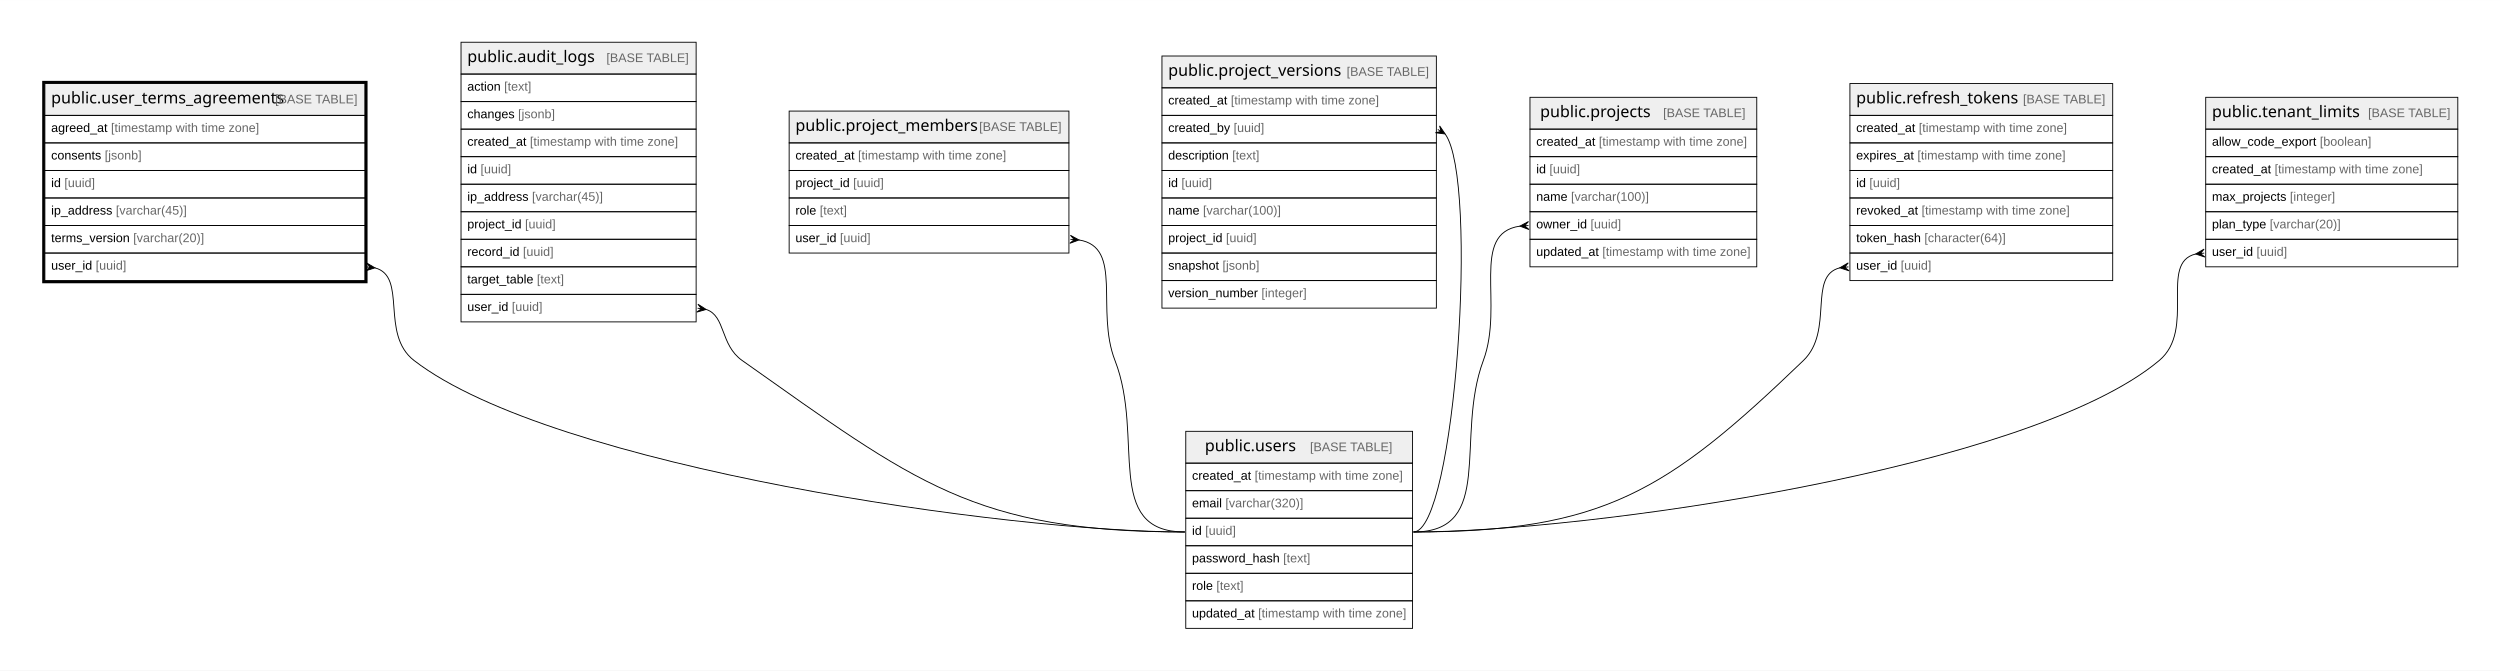
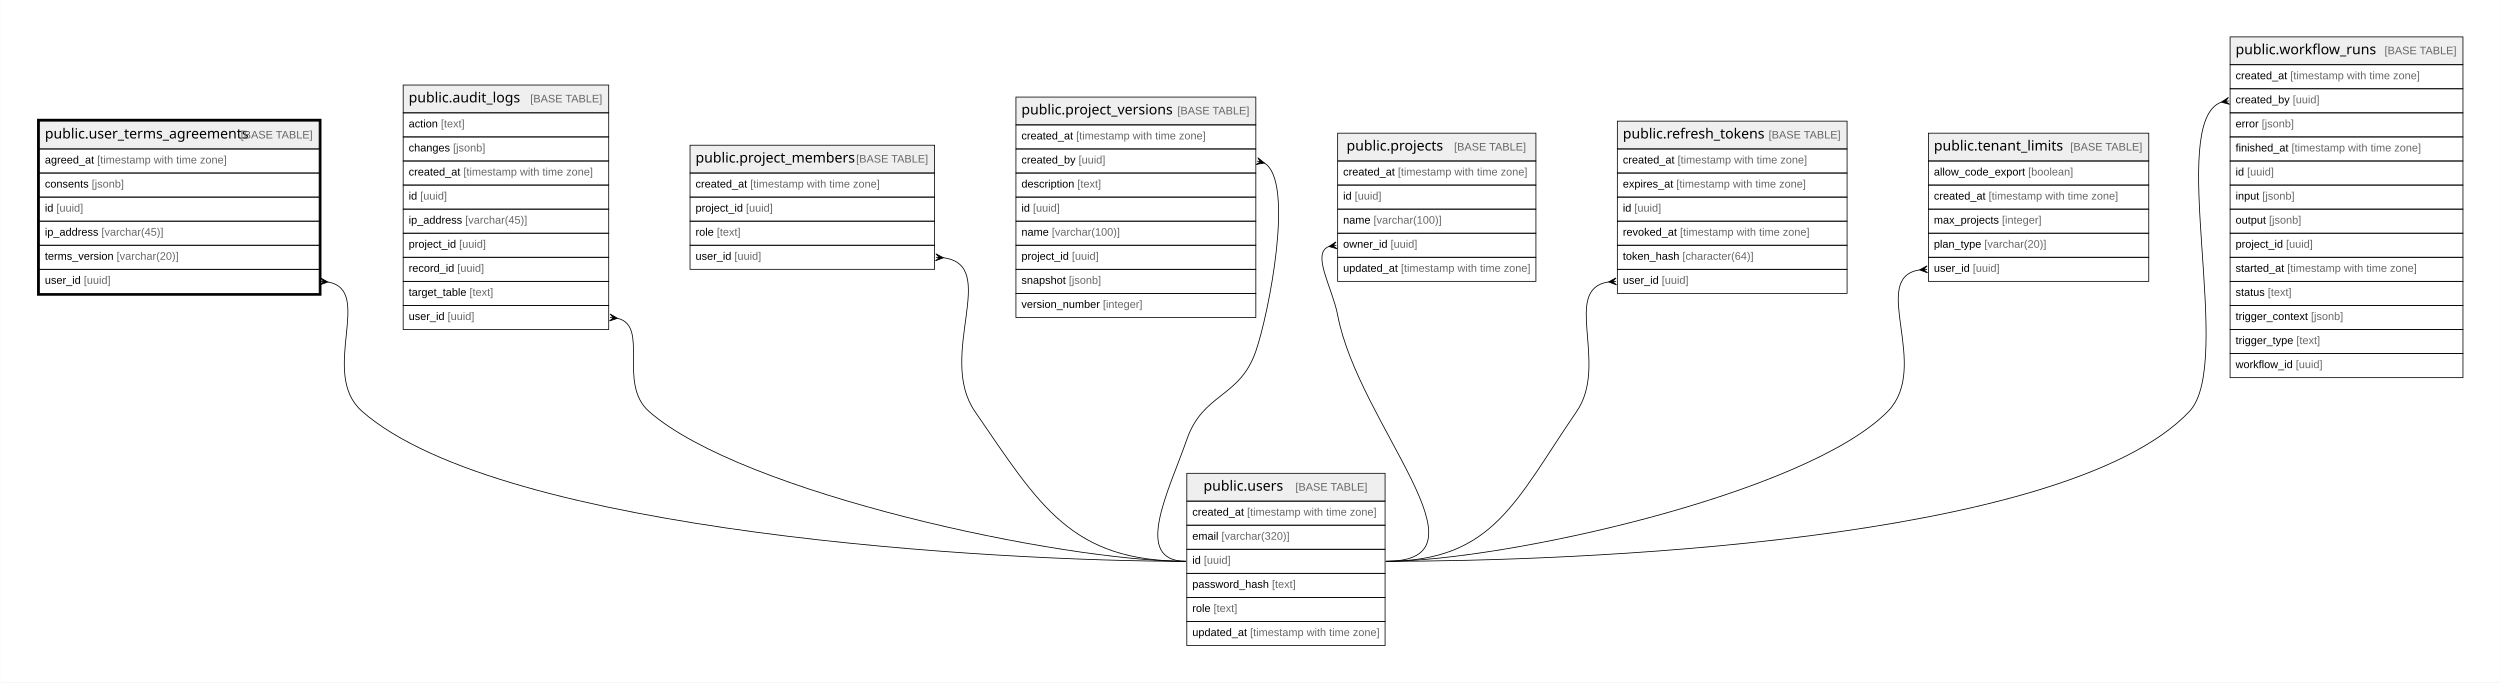
- <svg xmlns="http://www.w3.org/2000/svg" width="2796pt" height="750pt" viewBox="0.00 0.00 2796.34 750.00">
-   <g id="graph0" class="graph" transform="scale(1 1) rotate(0) translate(4 746)">
-     <polygon fill="white" stroke="none" points="-4,4 -4,-746 2792.34,-746 2792.34,4 -4,4" />
+ <svg xmlns="http://www.w3.org/2000/svg" width="3198pt" height="873pt" viewBox="0.00 0.00 3198.34 873.20">
+   <g id="graph0" class="graph" transform="scale(1 1) rotate(0) translate(4 869.2)">
+     <polygon fill="white" stroke="none" points="-4,4 -4,-869.2 3194.34,-869.2 3194.34,4 -4,4" />
    <g id="node1" class="node">
-       <polygon fill="#efefef" stroke="none" points="46.2,-617 46.2,-652.6 404.12,-652.6 404.12,-617 46.2,-617" />
-       <polygon fill="none" stroke="black" points="46.2,-617 46.2,-652.6 404.12,-652.6 404.12,-617 46.2,-617" />
-       <text text-anchor="start" x="53.2" y="-630.4" font-family="Arial Bold" font-size="18.00">public.user_terms_agreements</text>
-       <text text-anchor="start" x="272.63" y="-630.4" font-family="Arial" font-size="14.00">    </text>
-       <text text-anchor="start" x="303.74" y="-630.4" font-family="Arial" font-size="14.00" fill="#666666">[BASE TABLE]</text>
+       <polygon fill="#efefef" stroke="none" points="46.2,-678.6 46.2,-714.2 404.12,-714.2 404.12,-678.6 46.2,-678.6" />
+       <polygon fill="none" stroke="black" points="46.2,-678.6 46.2,-714.2 404.12,-714.2 404.12,-678.6 46.2,-678.6" />
+       <text text-anchor="start" x="53.2" y="-692" font-family="Arial Bold" font-size="18.00">public.user_terms_agreements</text>
+       <text text-anchor="start" x="272.63" y="-692" font-family="Arial" font-size="14.00">    </text>
+       <text text-anchor="start" x="303.74" y="-692" font-family="Arial" font-size="14.00" fill="#666666">[BASE TABLE]</text>
+       <polygon fill="none" stroke="black" points="46.2,-647.8 46.2,-678.6 404.12,-678.6 404.12,-647.8 46.2,-647.8" />
+       <text text-anchor="start" x="53.2" y="-660" font-family="Arial" font-size="14.00">agreed_at </text>
+       <text text-anchor="start" x="120.14" y="-660" font-family="Arial" font-size="14.00" fill="#666666">[timestamp with time zone]</text>
+       <polygon fill="none" stroke="black" points="46.2,-617 46.2,-647.8 404.12,-647.8 404.12,-617 46.2,-617" />
+       <text text-anchor="start" x="53.2" y="-629.2" font-family="Arial" font-size="14.00">consents </text>
+       <text text-anchor="start" x="113.12" y="-629.2" font-family="Arial" font-size="14.00" fill="#666666">[jsonb]</text>
      <polygon fill="none" stroke="black" points="46.2,-586.2 46.2,-617 404.12,-617 404.12,-586.2 46.2,-586.2" />
-       <text text-anchor="start" x="53.2" y="-598.4" font-family="Arial" font-size="14.00">agreed_at </text>
-       <text text-anchor="start" x="120.14" y="-598.4" font-family="Arial" font-size="14.00" fill="#666666">[timestamp with time zone]</text>
+       <text text-anchor="start" x="53.2" y="-598.4" font-family="Arial" font-size="14.00">id </text>
+       <text text-anchor="start" x="67.99" y="-598.4" font-family="Arial" font-size="14.00" fill="#666666">[uuid]</text>
      <polygon fill="none" stroke="black" points="46.2,-555.4 46.2,-586.2 404.12,-586.2 404.12,-555.4 46.2,-555.4" />
-       <text text-anchor="start" x="53.2" y="-567.6" font-family="Arial" font-size="14.00">consents </text>
-       <text text-anchor="start" x="113.12" y="-567.6" font-family="Arial" font-size="14.00" fill="#666666">[jsonb]</text>
+       <text text-anchor="start" x="53.2" y="-567.6" font-family="Arial" font-size="14.00">ip_address </text>
+       <text text-anchor="start" x="125.58" y="-567.6" font-family="Arial" font-size="14.00" fill="#666666">[varchar(45)]</text>
      <polygon fill="none" stroke="black" points="46.2,-524.6 46.2,-555.4 404.12,-555.4 404.12,-524.6 46.2,-524.6" />
-       <text text-anchor="start" x="53.2" y="-536.8" font-family="Arial" font-size="14.00">id </text>
-       <text text-anchor="start" x="67.99" y="-536.8" font-family="Arial" font-size="14.00" fill="#666666">[uuid]</text>
+       <text text-anchor="start" x="53.2" y="-536.8" font-family="Arial" font-size="14.00">terms_version </text>
+       <text text-anchor="start" x="145.01" y="-536.8" font-family="Arial" font-size="14.00" fill="#666666">[varchar(20)]</text>
      <polygon fill="none" stroke="black" points="46.2,-493.8 46.2,-524.6 404.12,-524.6 404.12,-493.8 46.2,-493.8" />
-       <text text-anchor="start" x="53.2" y="-506" font-family="Arial" font-size="14.00">ip_address </text>
-       <text text-anchor="start" x="125.58" y="-506" font-family="Arial" font-size="14.00" fill="#666666">[varchar(45)]</text>
-       <polygon fill="none" stroke="black" points="46.2,-463 46.2,-493.8 404.12,-493.8 404.12,-463 46.2,-463" />
-       <text text-anchor="start" x="53.2" y="-475.2" font-family="Arial" font-size="14.00">terms_version </text>
-       <text text-anchor="start" x="145.01" y="-475.2" font-family="Arial" font-size="14.00" fill="#666666">[varchar(20)]</text>
-       <polygon fill="none" stroke="black" points="46.2,-432.2 46.2,-463 404.12,-463 404.12,-432.2 46.2,-432.2" />
-       <text text-anchor="start" x="53.2" y="-444.4" font-family="Arial" font-size="14.00">user_id </text>
-       <text text-anchor="start" x="103.01" y="-444.4" font-family="Arial" font-size="14.00" fill="#666666">[uuid]</text>
-       <polygon fill="none" stroke="black" stroke-width="3" points="44.7,-430.7 44.7,-654.1 405.62,-654.1 405.62,-430.7 44.7,-430.7" />
+       <text text-anchor="start" x="53.2" y="-506" font-family="Arial" font-size="14.00">user_id </text>
+       <text text-anchor="start" x="103.01" y="-506" font-family="Arial" font-size="14.00" fill="#666666">[uuid]</text>
+       <polygon fill="none" stroke="black" stroke-width="3" points="44.7,-492.3 44.7,-715.7 405.62,-715.7 405.62,-492.3 44.7,-492.3" />
    </g>
    <g id="node2" class="node">
-       <polygon fill="#efefef" stroke="none" points="1322.32,-228 1322.32,-263.6 1576,-263.6 1576,-228 1322.32,-228" />
-       <polygon fill="none" stroke="black" points="1322.32,-228 1322.32,-263.6 1576,-263.6 1576,-228 1322.32,-228" />
-       <text text-anchor="start" x="1343.67" y="-241.4" font-family="Arial Bold" font-size="18.00">public.users</text>
-       <text text-anchor="start" x="1430.16" y="-241.4" font-family="Arial" font-size="14.00">    </text>
-       <text text-anchor="start" x="1461.27" y="-241.4" font-family="Arial" font-size="14.00" fill="#666666">[BASE TABLE]</text>
-       <polygon fill="none" stroke="black" points="1322.32,-197.2 1322.32,-228 1576,-228 1576,-197.2 1322.32,-197.2" />
-       <text text-anchor="start" x="1329.32" y="-209.4" font-family="Arial" font-size="14.00">created_at </text>
-       <text text-anchor="start" x="1399.37" y="-209.4" font-family="Arial" font-size="14.00" fill="#666666">[timestamp with time zone]</text>
-       <polygon fill="none" stroke="black" points="1322.32,-166.4 1322.32,-197.2 1576,-197.2 1576,-166.4 1322.32,-166.4" />
-       <text text-anchor="start" x="1329.32" y="-178.6" font-family="Arial" font-size="14.00">email </text>
-       <text text-anchor="start" x="1366.66" y="-178.6" font-family="Arial" font-size="14.00" fill="#666666">[varchar(320)]</text>
-       <polygon fill="none" stroke="black" points="1322.32,-135.6 1322.32,-166.4 1576,-166.4 1576,-135.6 1322.32,-135.6" />
-       <text text-anchor="start" x="1329.32" y="-147.8" font-family="Arial" font-size="14.00">id </text>
-       <text text-anchor="start" x="1344.1" y="-147.8" font-family="Arial" font-size="14.00" fill="#666666">[uuid]</text>
-       <polygon fill="none" stroke="black" points="1322.32,-104.8 1322.32,-135.6 1576,-135.6 1576,-104.8 1322.32,-104.8" />
-       <text text-anchor="start" x="1329.32" y="-117" font-family="Arial" font-size="14.00">password_hash </text>
-       <text text-anchor="start" x="1431.27" y="-117" font-family="Arial" font-size="14.00" fill="#666666">[text]</text>
-       <polygon fill="none" stroke="black" points="1322.32,-74 1322.32,-104.8 1576,-104.8 1576,-74 1322.32,-74" />
-       <text text-anchor="start" x="1329.32" y="-86.2" font-family="Arial" font-size="14.00">role </text>
-       <text text-anchor="start" x="1356.55" y="-86.2" font-family="Arial" font-size="14.00" fill="#666666">[text]</text>
-       <polygon fill="none" stroke="black" points="1322.32,-43.2 1322.32,-74 1576,-74 1576,-43.2 1322.32,-43.2" />
-       <text text-anchor="start" x="1329.32" y="-55.4" font-family="Arial" font-size="14.00">updated_at </text>
-       <text text-anchor="start" x="1403.28" y="-55.4" font-family="Arial" font-size="14.00" fill="#666666">[timestamp with time zone]</text>
+       <polygon fill="#efefef" stroke="none" points="1514.32,-228 1514.32,-263.6 1768,-263.6 1768,-228 1514.32,-228" />
+       <polygon fill="none" stroke="black" points="1514.32,-228 1514.32,-263.6 1768,-263.6 1768,-228 1514.32,-228" />
+       <text text-anchor="start" x="1535.67" y="-241.4" font-family="Arial Bold" font-size="18.00">public.users</text>
+       <text text-anchor="start" x="1622.16" y="-241.4" font-family="Arial" font-size="14.00">    </text>
+       <text text-anchor="start" x="1653.27" y="-241.4" font-family="Arial" font-size="14.00" fill="#666666">[BASE TABLE]</text>
+       <polygon fill="none" stroke="black" points="1514.32,-197.2 1514.32,-228 1768,-228 1768,-197.2 1514.32,-197.2" />
+       <text text-anchor="start" x="1521.32" y="-209.4" font-family="Arial" font-size="14.00">created_at </text>
+       <text text-anchor="start" x="1591.37" y="-209.4" font-family="Arial" font-size="14.00" fill="#666666">[timestamp with time zone]</text>
+       <polygon fill="none" stroke="black" points="1514.32,-166.4 1514.32,-197.2 1768,-197.2 1768,-166.4 1514.32,-166.4" />
+       <text text-anchor="start" x="1521.32" y="-178.6" font-family="Arial" font-size="14.00">email </text>
+       <text text-anchor="start" x="1558.66" y="-178.6" font-family="Arial" font-size="14.00" fill="#666666">[varchar(320)]</text>
+       <polygon fill="none" stroke="black" points="1514.32,-135.6 1514.32,-166.4 1768,-166.4 1768,-135.6 1514.32,-135.6" />
+       <text text-anchor="start" x="1521.32" y="-147.8" font-family="Arial" font-size="14.00">id </text>
+       <text text-anchor="start" x="1536.1" y="-147.8" font-family="Arial" font-size="14.00" fill="#666666">[uuid]</text>
+       <polygon fill="none" stroke="black" points="1514.32,-104.8 1514.32,-135.6 1768,-135.6 1768,-104.8 1514.32,-104.8" />
+       <text text-anchor="start" x="1521.32" y="-117" font-family="Arial" font-size="14.00">password_hash </text>
+       <text text-anchor="start" x="1623.27" y="-117" font-family="Arial" font-size="14.00" fill="#666666">[text]</text>
+       <polygon fill="none" stroke="black" points="1514.32,-74 1514.32,-104.8 1768,-104.8 1768,-74 1514.32,-74" />
+       <text text-anchor="start" x="1521.32" y="-86.2" font-family="Arial" font-size="14.00">role </text>
+       <text text-anchor="start" x="1548.55" y="-86.2" font-family="Arial" font-size="14.00" fill="#666666">[text]</text>
+       <polygon fill="none" stroke="black" points="1514.32,-43.2 1514.32,-74 1768,-74 1768,-43.2 1514.32,-43.2" />
+       <text text-anchor="start" x="1521.32" y="-55.4" font-family="Arial" font-size="14.00">updated_at </text>
+       <text text-anchor="start" x="1595.28" y="-55.4" font-family="Arial" font-size="14.00" fill="#666666">[timestamp with time zone]</text>
    </g>
    <g id="edge1" class="edge">
-       <path fill="none" stroke="black" d="M415.33,-446.44C452.05,-437.02 420.74,-372.42 459.16,-342.8 614.6,-222.96 1125.04,-151 1321.32,-151" />
-       <polygon fill="black" stroke="black" points="415.39,-446.44 404.94,-443.09 410.09,-447.04 405.78,-447.52 405.78,-447.52 405.78,-447.52 410.09,-447.04 405.96,-452.03 415.39,-446.44" />
+       <path fill="none" stroke="black" d="M415.4,-508.4C475.18,-498.1 403.47,-391.48 459.16,-342.8 638.42,-186.09 1275.21,-151 1513.32,-151" />
+       <polygon fill="black" stroke="black" points="415.42,-508.39 405.1,-504.69 410.1,-508.81 405.78,-509.15 405.78,-509.15 405.78,-509.15 410.1,-508.81 405.8,-513.66 415.42,-508.39" />
    </g>
    <g id="node3" class="node">
-       <polygon fill="#efefef" stroke="none" points="511.67,-663.2 511.67,-698.8 774.65,-698.8 774.65,-663.2 511.67,-663.2" />
-       <polygon fill="none" stroke="black" points="511.67,-663.2 511.67,-698.8 774.65,-698.8 774.65,-663.2 511.67,-663.2" />
-       <text text-anchor="start" x="518.67" y="-676.6" font-family="Arial Bold" font-size="18.00">public.audit_logs</text>
-       <text text-anchor="start" x="643.16" y="-676.6" font-family="Arial" font-size="14.00">    </text>
-       <text text-anchor="start" x="674.28" y="-676.6" font-family="Arial" font-size="14.00" fill="#666666">[BASE TABLE]</text>
+       <polygon fill="#efefef" stroke="none" points="511.67,-724.8 511.67,-760.4 774.65,-760.4 774.65,-724.8 511.67,-724.8" />
+       <polygon fill="none" stroke="black" points="511.67,-724.8 511.67,-760.4 774.65,-760.4 774.65,-724.8 511.67,-724.8" />
+       <text text-anchor="start" x="518.67" y="-738.2" font-family="Arial Bold" font-size="18.00">public.audit_logs</text>
+       <text text-anchor="start" x="643.16" y="-738.2" font-family="Arial" font-size="14.00">    </text>
+       <text text-anchor="start" x="674.28" y="-738.2" font-family="Arial" font-size="14.00" fill="#666666">[BASE TABLE]</text>
+       <polygon fill="none" stroke="black" points="511.67,-694 511.67,-724.8 774.65,-724.8 774.65,-694 511.67,-694" />
+       <text text-anchor="start" x="518.67" y="-706.2" font-family="Arial" font-size="14.00">action </text>
+       <text text-anchor="start" x="559.92" y="-706.2" font-family="Arial" font-size="14.00" fill="#666666">[text]</text>
+       <polygon fill="none" stroke="black" points="511.67,-663.2 511.67,-694 774.65,-694 774.65,-663.2 511.67,-663.2" />
+       <text text-anchor="start" x="518.67" y="-675.4" font-family="Arial" font-size="14.00">changes </text>
+       <text text-anchor="start" x="575.49" y="-675.4" font-family="Arial" font-size="14.00" fill="#666666">[jsonb]</text>
      <polygon fill="none" stroke="black" points="511.67,-632.4 511.67,-663.2 774.65,-663.2 774.65,-632.4 511.67,-632.4" />
-       <text text-anchor="start" x="518.67" y="-644.6" font-family="Arial" font-size="14.00">action </text>
-       <text text-anchor="start" x="559.92" y="-644.6" font-family="Arial" font-size="14.00" fill="#666666">[text]</text>
+       <text text-anchor="start" x="518.67" y="-644.6" font-family="Arial" font-size="14.00">created_at </text>
+       <text text-anchor="start" x="588.72" y="-644.6" font-family="Arial" font-size="14.00" fill="#666666">[timestamp with time zone]</text>
      <polygon fill="none" stroke="black" points="511.67,-601.6 511.67,-632.4 774.65,-632.4 774.65,-601.6 511.67,-601.6" />
-       <text text-anchor="start" x="518.67" y="-613.8" font-family="Arial" font-size="14.00">changes </text>
-       <text text-anchor="start" x="575.49" y="-613.8" font-family="Arial" font-size="14.00" fill="#666666">[jsonb]</text>
+       <text text-anchor="start" x="518.67" y="-613.8" font-family="Arial" font-size="14.00">id </text>
+       <text text-anchor="start" x="533.46" y="-613.8" font-family="Arial" font-size="14.00" fill="#666666">[uuid]</text>
      <polygon fill="none" stroke="black" points="511.67,-570.8 511.67,-601.6 774.65,-601.6 774.65,-570.8 511.67,-570.8" />
-       <text text-anchor="start" x="518.67" y="-583" font-family="Arial" font-size="14.00">created_at </text>
-       <text text-anchor="start" x="588.72" y="-583" font-family="Arial" font-size="14.00" fill="#666666">[timestamp with time zone]</text>
+       <text text-anchor="start" x="518.67" y="-583" font-family="Arial" font-size="14.00">ip_address </text>
+       <text text-anchor="start" x="591.05" y="-583" font-family="Arial" font-size="14.00" fill="#666666">[varchar(45)]</text>
      <polygon fill="none" stroke="black" points="511.67,-540 511.67,-570.8 774.65,-570.8 774.65,-540 511.67,-540" />
-       <text text-anchor="start" x="518.67" y="-552.2" font-family="Arial" font-size="14.00">id </text>
-       <text text-anchor="start" x="533.46" y="-552.2" font-family="Arial" font-size="14.00" fill="#666666">[uuid]</text>
+       <text text-anchor="start" x="518.67" y="-552.2" font-family="Arial" font-size="14.00">project_id </text>
+       <text text-anchor="start" x="583.26" y="-552.2" font-family="Arial" font-size="14.00" fill="#666666">[uuid]</text>
      <polygon fill="none" stroke="black" points="511.67,-509.2 511.67,-540 774.65,-540 774.65,-509.2 511.67,-509.2" />
-       <text text-anchor="start" x="518.67" y="-521.4" font-family="Arial" font-size="14.00">ip_address </text>
-       <text text-anchor="start" x="591.05" y="-521.4" font-family="Arial" font-size="14.00" fill="#666666">[varchar(45)]</text>
+       <text text-anchor="start" x="518.67" y="-521.4" font-family="Arial" font-size="14.00">record_id </text>
+       <text text-anchor="start" x="580.92" y="-521.4" font-family="Arial" font-size="14.00" fill="#666666">[uuid]</text>
      <polygon fill="none" stroke="black" points="511.67,-478.4 511.67,-509.2 774.65,-509.2 774.65,-478.4 511.67,-478.4" />
-       <text text-anchor="start" x="518.67" y="-490.6" font-family="Arial" font-size="14.00">project_id </text>
-       <text text-anchor="start" x="583.26" y="-490.6" font-family="Arial" font-size="14.00" fill="#666666">[uuid]</text>
+       <text text-anchor="start" x="518.67" y="-490.6" font-family="Arial" font-size="14.00">target_table </text>
+       <text text-anchor="start" x="596.5" y="-490.6" font-family="Arial" font-size="14.00" fill="#666666">[text]</text>
      <polygon fill="none" stroke="black" points="511.67,-447.6 511.67,-478.4 774.65,-478.4 774.65,-447.6 511.67,-447.6" />
-       <text text-anchor="start" x="518.67" y="-459.8" font-family="Arial" font-size="14.00">record_id </text>
-       <text text-anchor="start" x="580.92" y="-459.8" font-family="Arial" font-size="14.00" fill="#666666">[uuid]</text>
-       <polygon fill="none" stroke="black" points="511.67,-416.8 511.67,-447.6 774.65,-447.6 774.65,-416.8 511.67,-416.8" />
-       <text text-anchor="start" x="518.67" y="-429" font-family="Arial" font-size="14.00">target_table </text>
-       <text text-anchor="start" x="596.5" y="-429" font-family="Arial" font-size="14.00" fill="#666666">[text]</text>
-       <polygon fill="none" stroke="black" points="511.67,-386 511.67,-416.8 774.65,-416.8 774.65,-386 511.67,-386" />
-       <text text-anchor="start" x="518.67" y="-398.2" font-family="Arial" font-size="14.00">user_id </text>
-       <text text-anchor="start" x="568.48" y="-398.2" font-family="Arial" font-size="14.00" fill="#666666">[uuid]</text>
+       <text text-anchor="start" x="518.67" y="-459.8" font-family="Arial" font-size="14.00">user_id </text>
+       <text text-anchor="start" x="568.48" y="-459.8" font-family="Arial" font-size="14.00" fill="#666666">[uuid]</text>
    </g>
    <g id="edge2" class="edge">
-       <path fill="none" stroke="black" d="M785.96,-399.9C807.78,-392.57 801.36,-360.3 826.16,-342.8 1018.99,-206.74 1085.31,-151 1321.32,-151" />
-       <polygon fill="black" stroke="black" points="785.87,-399.91 775.33,-396.9 780.59,-400.68 776.31,-401.3 776.31,-401.3 776.31,-401.3 780.59,-400.68 776.63,-405.8 785.87,-399.91" />
+       <path fill="none" stroke="black" d="M785.81,-461.95C827.25,-452.32 785.58,-378.58 826.16,-342.8 945.08,-237.95 1354.78,-151 1513.32,-151" />
+       <polygon fill="black" stroke="black" points="785.93,-461.94 775.52,-458.49 780.62,-462.49 776.31,-462.93 776.31,-462.93 776.31,-462.93 780.62,-462.49 776.44,-467.44 785.93,-461.94" />
    </g>
    <g id="node4" class="node">
-       <polygon fill="#efefef" stroke="none" points="878.69,-586.2 878.69,-621.8 1191.63,-621.8 1191.63,-586.2 878.69,-586.2" />
-       <polygon fill="none" stroke="black" points="878.69,-586.2 878.69,-621.8 1191.63,-621.8 1191.63,-586.2 878.69,-586.2" />
-       <text text-anchor="start" x="885.69" y="-599.6" font-family="Arial Bold" font-size="18.00">public.project_members</text>
-       <text text-anchor="start" x="1060.14" y="-599.6" font-family="Arial" font-size="14.00">    </text>
-       <text text-anchor="start" x="1091.25" y="-599.6" font-family="Arial" font-size="14.00" fill="#666666">[BASE TABLE]</text>
+       <polygon fill="#efefef" stroke="none" points="878.69,-647.8 878.69,-683.4 1191.63,-683.4 1191.63,-647.8 878.69,-647.8" />
+       <polygon fill="none" stroke="black" points="878.69,-647.8 878.69,-683.4 1191.63,-683.4 1191.63,-647.8 878.69,-647.8" />
+       <text text-anchor="start" x="885.69" y="-661.2" font-family="Arial Bold" font-size="18.00">public.project_members</text>
+       <text text-anchor="start" x="1060.14" y="-661.2" font-family="Arial" font-size="14.00">    </text>
+       <text text-anchor="start" x="1091.25" y="-661.2" font-family="Arial" font-size="14.00" fill="#666666">[BASE TABLE]</text>
+       <polygon fill="none" stroke="black" points="878.69,-617 878.69,-647.8 1191.63,-647.8 1191.63,-617 878.69,-617" />
+       <text text-anchor="start" x="885.69" y="-629.2" font-family="Arial" font-size="14.00">created_at </text>
+       <text text-anchor="start" x="955.74" y="-629.2" font-family="Arial" font-size="14.00" fill="#666666">[timestamp with time zone]</text>
+       <polygon fill="none" stroke="black" points="878.69,-586.2 878.69,-617 1191.63,-617 1191.63,-586.2 878.69,-586.2" />
+       <text text-anchor="start" x="885.69" y="-598.4" font-family="Arial" font-size="14.00">project_id </text>
+       <text text-anchor="start" x="950.28" y="-598.4" font-family="Arial" font-size="14.00" fill="#666666">[uuid]</text>
      <polygon fill="none" stroke="black" points="878.69,-555.4 878.69,-586.2 1191.63,-586.2 1191.63,-555.4 878.69,-555.4" />
-       <text text-anchor="start" x="885.69" y="-567.6" font-family="Arial" font-size="14.00">created_at </text>
-       <text text-anchor="start" x="955.74" y="-567.6" font-family="Arial" font-size="14.00" fill="#666666">[timestamp with time zone]</text>
+       <text text-anchor="start" x="885.69" y="-567.6" font-family="Arial" font-size="14.00">role </text>
+       <text text-anchor="start" x="912.93" y="-567.6" font-family="Arial" font-size="14.00" fill="#666666">[text]</text>
      <polygon fill="none" stroke="black" points="878.69,-524.6 878.69,-555.4 1191.63,-555.4 1191.63,-524.6 878.69,-524.6" />
-       <text text-anchor="start" x="885.69" y="-536.8" font-family="Arial" font-size="14.00">project_id </text>
-       <text text-anchor="start" x="950.28" y="-536.8" font-family="Arial" font-size="14.00" fill="#666666">[uuid]</text>
-       <polygon fill="none" stroke="black" points="878.69,-493.8 878.69,-524.6 1191.63,-524.6 1191.63,-493.8 878.69,-493.8" />
-       <text text-anchor="start" x="885.69" y="-506" font-family="Arial" font-size="14.00">role </text>
-       <text text-anchor="start" x="912.93" y="-506" font-family="Arial" font-size="14.00" fill="#666666">[text]</text>
-       <polygon fill="none" stroke="black" points="878.69,-463 878.69,-493.8 1191.63,-493.8 1191.63,-463 878.69,-463" />
-       <text text-anchor="start" x="885.69" y="-475.2" font-family="Arial" font-size="14.00">user_id </text>
-       <text text-anchor="start" x="935.5" y="-475.2" font-family="Arial" font-size="14.00" fill="#666666">[uuid]</text>
+       <text text-anchor="start" x="885.69" y="-536.8" font-family="Arial" font-size="14.00">user_id </text>
+       <text text-anchor="start" x="935.5" y="-536.8" font-family="Arial" font-size="14.00" fill="#666666">[uuid]</text>
    </g>
    <g id="edge3" class="edge">
-       <path fill="none" stroke="black" d="M1202.92,-477.64C1252.8,-469.59 1221.16,-399.21 1243.16,-342.8 1276.6,-257.04 1229.27,-151 1321.32,-151" />
-       <polygon fill="black" stroke="black" points="1202.93,-477.64 1192.63,-473.89 1197.61,-478.03 1193.29,-478.35 1193.29,-478.35 1193.29,-478.35 1197.61,-478.03 1193.29,-482.86 1202.93,-477.64" />
+       <path fill="none" stroke="black" d="M1202.86,-539.39C1275.86,-530.02 1194.01,-414.31 1243.16,-342.8 1326.56,-221.44 1366.06,-151 1513.32,-151" />
+       <polygon fill="black" stroke="black" points="1202.94,-539.39 1192.69,-535.49 1197.62,-539.7 1193.29,-539.96 1193.29,-539.96 1193.29,-539.96 1197.62,-539.7 1193.23,-544.47 1202.94,-539.39" />
    </g>
    <g id="node5" class="node">
-       <polygon fill="#efefef" stroke="none" points="1295.68,-647.8 1295.68,-683.4 1602.63,-683.4 1602.63,-647.8 1295.68,-647.8" />
-       <polygon fill="none" stroke="black" points="1295.68,-647.8 1295.68,-683.4 1602.63,-683.4 1602.63,-647.8 1295.68,-647.8" />
-       <text text-anchor="start" x="1302.68" y="-661.2" font-family="Arial Bold" font-size="18.00">public.project_versions</text>
-       <text text-anchor="start" x="1471.14" y="-661.2" font-family="Arial" font-size="14.00">    </text>
-       <text text-anchor="start" x="1502.26" y="-661.2" font-family="Arial" font-size="14.00" fill="#666666">[BASE TABLE]</text>
+       <polygon fill="#efefef" stroke="none" points="1295.68,-709.4 1295.68,-745 1602.63,-745 1602.63,-709.4 1295.68,-709.4" />
+       <polygon fill="none" stroke="black" points="1295.68,-709.4 1295.68,-745 1602.63,-745 1602.63,-709.4 1295.68,-709.4" />
+       <text text-anchor="start" x="1302.68" y="-722.8" font-family="Arial Bold" font-size="18.00">public.project_versions</text>
+       <text text-anchor="start" x="1471.14" y="-722.8" font-family="Arial" font-size="14.00">    </text>
+       <text text-anchor="start" x="1502.26" y="-722.8" font-family="Arial" font-size="14.00" fill="#666666">[BASE TABLE]</text>
+       <polygon fill="none" stroke="black" points="1295.68,-678.6 1295.68,-709.4 1602.63,-709.4 1602.63,-678.6 1295.68,-678.6" />
+       <text text-anchor="start" x="1302.68" y="-690.8" font-family="Arial" font-size="14.00">created_at </text>
+       <text text-anchor="start" x="1372.73" y="-690.8" font-family="Arial" font-size="14.00" fill="#666666">[timestamp with time zone]</text>
+       <polygon fill="none" stroke="black" points="1295.68,-647.8 1295.68,-678.6 1602.63,-678.6 1602.63,-647.8 1295.68,-647.8" />
+       <text text-anchor="start" x="1302.68" y="-660" font-family="Arial" font-size="14.00">created_by </text>
+       <text text-anchor="start" x="1375.84" y="-660" font-family="Arial" font-size="14.00" fill="#666666">[uuid]</text>
      <polygon fill="none" stroke="black" points="1295.68,-617 1295.68,-647.8 1602.63,-647.8 1602.63,-617 1295.68,-617" />
-       <text text-anchor="start" x="1302.68" y="-629.2" font-family="Arial" font-size="14.00">created_at </text>
-       <text text-anchor="start" x="1372.73" y="-629.2" font-family="Arial" font-size="14.00" fill="#666666">[timestamp with time zone]</text>
+       <text text-anchor="start" x="1302.68" y="-629.2" font-family="Arial" font-size="14.00">description </text>
+       <text text-anchor="start" x="1374.28" y="-629.2" font-family="Arial" font-size="14.00" fill="#666666">[text]</text>
      <polygon fill="none" stroke="black" points="1295.68,-586.2 1295.68,-617 1602.63,-617 1602.63,-586.2 1295.68,-586.2" />
-       <text text-anchor="start" x="1302.68" y="-598.4" font-family="Arial" font-size="14.00">created_by </text>
-       <text text-anchor="start" x="1375.84" y="-598.4" font-family="Arial" font-size="14.00" fill="#666666">[uuid]</text>
+       <text text-anchor="start" x="1302.68" y="-598.4" font-family="Arial" font-size="14.00">id </text>
+       <text text-anchor="start" x="1317.47" y="-598.4" font-family="Arial" font-size="14.00" fill="#666666">[uuid]</text>
      <polygon fill="none" stroke="black" points="1295.68,-555.4 1295.68,-586.2 1602.63,-586.2 1602.63,-555.4 1295.68,-555.4" />
-       <text text-anchor="start" x="1302.68" y="-567.6" font-family="Arial" font-size="14.00">description </text>
-       <text text-anchor="start" x="1374.28" y="-567.6" font-family="Arial" font-size="14.00" fill="#666666">[text]</text>
+       <text text-anchor="start" x="1302.68" y="-567.6" font-family="Arial" font-size="14.00">name </text>
+       <text text-anchor="start" x="1341.59" y="-567.6" font-family="Arial" font-size="14.00" fill="#666666">[varchar(100)]</text>
      <polygon fill="none" stroke="black" points="1295.68,-524.6 1295.68,-555.4 1602.63,-555.4 1602.63,-524.6 1295.68,-524.6" />
-       <text text-anchor="start" x="1302.68" y="-536.8" font-family="Arial" font-size="14.00">id </text>
-       <text text-anchor="start" x="1317.47" y="-536.8" font-family="Arial" font-size="14.00" fill="#666666">[uuid]</text>
+       <text text-anchor="start" x="1302.68" y="-536.8" font-family="Arial" font-size="14.00">project_id </text>
+       <text text-anchor="start" x="1367.28" y="-536.8" font-family="Arial" font-size="14.00" fill="#666666">[uuid]</text>
      <polygon fill="none" stroke="black" points="1295.68,-493.8 1295.68,-524.6 1602.63,-524.6 1602.63,-493.8 1295.68,-493.8" />
-       <text text-anchor="start" x="1302.68" y="-506" font-family="Arial" font-size="14.00">name </text>
-       <text text-anchor="start" x="1341.59" y="-506" font-family="Arial" font-size="14.00" fill="#666666">[varchar(100)]</text>
+       <text text-anchor="start" x="1302.68" y="-506" font-family="Arial" font-size="14.00">snapshot </text>
+       <text text-anchor="start" x="1363.39" y="-506" font-family="Arial" font-size="14.00" fill="#666666">[jsonb]</text>
      <polygon fill="none" stroke="black" points="1295.68,-463 1295.68,-493.8 1602.63,-493.8 1602.63,-463 1295.68,-463" />
-       <text text-anchor="start" x="1302.68" y="-475.2" font-family="Arial" font-size="14.00">project_id </text>
-       <text text-anchor="start" x="1367.28" y="-475.2" font-family="Arial" font-size="14.00" fill="#666666">[uuid]</text>
-       <polygon fill="none" stroke="black" points="1295.68,-432.2 1295.68,-463 1602.63,-463 1602.63,-432.2 1295.68,-432.2" />
-       <text text-anchor="start" x="1302.68" y="-444.4" font-family="Arial" font-size="14.00">snapshot </text>
-       <text text-anchor="start" x="1363.39" y="-444.4" font-family="Arial" font-size="14.00" fill="#666666">[jsonb]</text>
-       <polygon fill="none" stroke="black" points="1295.68,-401.4 1295.68,-432.2 1602.63,-432.2 1602.63,-401.4 1295.68,-401.4" />
-       <text text-anchor="start" x="1302.68" y="-413.6" font-family="Arial" font-size="14.00">version_number </text>
-       <text text-anchor="start" x="1406.96" y="-413.6" font-family="Arial" font-size="14.00" fill="#666666">[integer]</text>
+       <text text-anchor="start" x="1302.68" y="-475.2" font-family="Arial" font-size="14.00">version_number </text>
+       <text text-anchor="start" x="1406.96" y="-475.2" font-family="Arial" font-size="14.00" fill="#666666">[integer]</text>
    </g>
    <g id="edge4" class="edge">
-       <path fill="none" stroke="black" d="M1612.39,-596.23C1650.26,-545.39 1623.92,-151 1577,-151" />
-       <polygon fill="black" stroke="black" points="1612.44,-596.19 1601.56,-597.59 1607.89,-598.98 1604.2,-601.25 1604.2,-601.25 1604.2,-601.25 1607.89,-598.98 1606.27,-605.26 1612.44,-596.19" />
+       <path fill="none" stroke="black" d="M1613.23,-660.75C1652.85,-638.28 1619.18,-467.51 1602.63,-419.8 1581.75,-359.58 1535.27,-367 1514.32,-306.8 1491.56,-241.4 1444.07,-151 1513.32,-151" />
+       <polygon fill="black" stroke="black" points="1613.65,-660.65 1602.85,-658.76 1608.48,-661.97 1604.28,-663.03 1604.28,-663.03 1604.28,-663.03 1608.48,-661.97 1605.07,-667.48 1613.65,-660.65" />
    </g>
    <g id="node6" class="node">
-       <polygon fill="#efefef" stroke="none" points="1707.32,-601.6 1707.32,-637.2 1961,-637.2 1961,-601.6 1707.32,-601.6" />
-       <polygon fill="none" stroke="black" points="1707.32,-601.6 1707.32,-637.2 1961,-637.2 1961,-601.6 1707.32,-601.6" />
-       <text text-anchor="start" x="1718.68" y="-615" font-family="Arial Bold" font-size="18.00">public.projects</text>
-       <text text-anchor="start" x="1825.15" y="-615" font-family="Arial" font-size="14.00">    </text>
-       <text text-anchor="start" x="1856.27" y="-615" font-family="Arial" font-size="14.00" fill="#666666">[BASE TABLE]</text>
+       <polygon fill="#efefef" stroke="none" points="1707.32,-663.2 1707.32,-698.8 1961,-698.8 1961,-663.2 1707.32,-663.2" />
+       <polygon fill="none" stroke="black" points="1707.32,-663.2 1707.32,-698.8 1961,-698.8 1961,-663.2 1707.32,-663.2" />
+       <text text-anchor="start" x="1718.68" y="-676.6" font-family="Arial Bold" font-size="18.00">public.projects</text>
+       <text text-anchor="start" x="1825.15" y="-676.6" font-family="Arial" font-size="14.00">    </text>
+       <text text-anchor="start" x="1856.27" y="-676.6" font-family="Arial" font-size="14.00" fill="#666666">[BASE TABLE]</text>
+       <polygon fill="none" stroke="black" points="1707.32,-632.4 1707.32,-663.2 1961,-663.2 1961,-632.4 1707.32,-632.4" />
+       <text text-anchor="start" x="1714.32" y="-644.6" font-family="Arial" font-size="14.00">created_at </text>
+       <text text-anchor="start" x="1784.37" y="-644.6" font-family="Arial" font-size="14.00" fill="#666666">[timestamp with time zone]</text>
+       <polygon fill="none" stroke="black" points="1707.32,-601.6 1707.32,-632.4 1961,-632.4 1961,-601.6 1707.32,-601.6" />
+       <text text-anchor="start" x="1714.32" y="-613.8" font-family="Arial" font-size="14.00">id </text>
+       <text text-anchor="start" x="1729.1" y="-613.8" font-family="Arial" font-size="14.00" fill="#666666">[uuid]</text>
      <polygon fill="none" stroke="black" points="1707.32,-570.8 1707.32,-601.6 1961,-601.6 1961,-570.8 1707.32,-570.8" />
-       <text text-anchor="start" x="1714.32" y="-583" font-family="Arial" font-size="14.00">created_at </text>
-       <text text-anchor="start" x="1784.37" y="-583" font-family="Arial" font-size="14.00" fill="#666666">[timestamp with time zone]</text>
+       <text text-anchor="start" x="1714.32" y="-583" font-family="Arial" font-size="14.00">name </text>
+       <text text-anchor="start" x="1753.23" y="-583" font-family="Arial" font-size="14.00" fill="#666666">[varchar(100)]</text>
      <polygon fill="none" stroke="black" points="1707.32,-540 1707.32,-570.8 1961,-570.8 1961,-540 1707.32,-540" />
-       <text text-anchor="start" x="1714.32" y="-552.2" font-family="Arial" font-size="14.00">id </text>
-       <text text-anchor="start" x="1729.1" y="-552.2" font-family="Arial" font-size="14.00" fill="#666666">[uuid]</text>
+       <text text-anchor="start" x="1714.32" y="-552.2" font-family="Arial" font-size="14.00">owner_id </text>
+       <text text-anchor="start" x="1775.02" y="-552.2" font-family="Arial" font-size="14.00" fill="#666666">[uuid]</text>
      <polygon fill="none" stroke="black" points="1707.32,-509.2 1707.32,-540 1961,-540 1961,-509.2 1707.32,-509.2" />
-       <text text-anchor="start" x="1714.32" y="-521.4" font-family="Arial" font-size="14.00">name </text>
-       <text text-anchor="start" x="1753.23" y="-521.4" font-family="Arial" font-size="14.00" fill="#666666">[varchar(100)]</text>
-       <polygon fill="none" stroke="black" points="1707.32,-478.4 1707.32,-509.2 1961,-509.2 1961,-478.4 1707.32,-478.4" />
-       <text text-anchor="start" x="1714.32" y="-490.6" font-family="Arial" font-size="14.00">owner_id </text>
-       <text text-anchor="start" x="1775.02" y="-490.6" font-family="Arial" font-size="14.00" fill="#666666">[uuid]</text>
-       <polygon fill="none" stroke="black" points="1707.32,-447.6 1707.32,-478.4 1961,-478.4 1961,-447.6 1707.32,-447.6" />
-       <text text-anchor="start" x="1714.32" y="-459.8" font-family="Arial" font-size="14.00">updated_at </text>
-       <text text-anchor="start" x="1788.28" y="-459.8" font-family="Arial" font-size="14.00" fill="#666666">[timestamp with time zone]</text>
+       <text text-anchor="start" x="1714.32" y="-521.4" font-family="Arial" font-size="14.00">updated_at </text>
+       <text text-anchor="start" x="1788.28" y="-521.4" font-family="Arial" font-size="14.00" fill="#666666">[timestamp with time zone]</text>
    </g>
    <g id="edge5" class="edge">
-       <path fill="none" stroke="black" d="M1696.04,-493.11C1639.95,-484.93 1678.6,-405.69 1655.16,-342.8 1623.01,-256.55 1669.05,-151 1577,-151" />
-       <polygon fill="black" stroke="black" points="1696.01,-493.11 1705.68,-498.27 1701.33,-493.46 1705.65,-493.76 1705.65,-493.76 1705.65,-493.76 1701.33,-493.46 1706.29,-489.29 1696.01,-493.11" />
+       <path fill="none" stroke="black" d="M1696.07,-553.79C1673.32,-544.9 1700.69,-500.92 1707.32,-466 1733.93,-325.85 1911.66,-151 1769,-151" />
+       <polygon fill="black" stroke="black" points="1696.11,-553.8 1705.29,-559.79 1701.38,-554.62 1705.66,-555.3 1705.66,-555.3 1705.66,-555.3 1701.38,-554.62 1706.68,-550.9 1696.11,-553.8" />
    </g>
    <g id="node7" class="node">
-       <polygon fill="#efefef" stroke="none" points="2065.19,-617 2065.19,-652.6 2359.13,-652.6 2359.13,-617 2065.19,-617" />
-       <polygon fill="none" stroke="black" points="2065.19,-617 2065.19,-652.6 2359.13,-652.6 2359.13,-617 2065.19,-617" />
-       <text text-anchor="start" x="2072.19" y="-630.4" font-family="Arial Bold" font-size="18.00">public.refresh_tokens</text>
-       <text text-anchor="start" x="2227.64" y="-630.4" font-family="Arial" font-size="14.00">    </text>
-       <text text-anchor="start" x="2258.76" y="-630.4" font-family="Arial" font-size="14.00" fill="#666666">[BASE TABLE]</text>
+       <polygon fill="#efefef" stroke="none" points="2065.19,-678.6 2065.19,-714.2 2359.13,-714.2 2359.13,-678.6 2065.19,-678.6" />
+       <polygon fill="none" stroke="black" points="2065.19,-678.6 2065.19,-714.2 2359.13,-714.2 2359.13,-678.6 2065.19,-678.6" />
+       <text text-anchor="start" x="2072.19" y="-692" font-family="Arial Bold" font-size="18.00">public.refresh_tokens</text>
+       <text text-anchor="start" x="2227.64" y="-692" font-family="Arial" font-size="14.00">    </text>
+       <text text-anchor="start" x="2258.76" y="-692" font-family="Arial" font-size="14.00" fill="#666666">[BASE TABLE]</text>
+       <polygon fill="none" stroke="black" points="2065.19,-647.8 2065.19,-678.6 2359.13,-678.6 2359.13,-647.8 2065.19,-647.8" />
+       <text text-anchor="start" x="2072.19" y="-660" font-family="Arial" font-size="14.00">created_at </text>
+       <text text-anchor="start" x="2142.24" y="-660" font-family="Arial" font-size="14.00" fill="#666666">[timestamp with time zone]</text>
+       <polygon fill="none" stroke="black" points="2065.19,-617 2065.19,-647.8 2359.13,-647.8 2359.13,-617 2065.19,-617" />
+       <text text-anchor="start" x="2072.19" y="-629.2" font-family="Arial" font-size="14.00">expires_at </text>
+       <text text-anchor="start" x="2140.67" y="-629.2" font-family="Arial" font-size="14.00" fill="#666666">[timestamp with time zone]</text>
      <polygon fill="none" stroke="black" points="2065.19,-586.2 2065.19,-617 2359.13,-617 2359.13,-586.2 2065.19,-586.2" />
-       <text text-anchor="start" x="2072.19" y="-598.4" font-family="Arial" font-size="14.00">created_at </text>
-       <text text-anchor="start" x="2142.24" y="-598.4" font-family="Arial" font-size="14.00" fill="#666666">[timestamp with time zone]</text>
+       <text text-anchor="start" x="2072.19" y="-598.4" font-family="Arial" font-size="14.00">id </text>
+       <text text-anchor="start" x="2086.97" y="-598.4" font-family="Arial" font-size="14.00" fill="#666666">[uuid]</text>
      <polygon fill="none" stroke="black" points="2065.19,-555.4 2065.19,-586.2 2359.13,-586.2 2359.13,-555.4 2065.19,-555.4" />
-       <text text-anchor="start" x="2072.19" y="-567.6" font-family="Arial" font-size="14.00">expires_at </text>
-       <text text-anchor="start" x="2140.67" y="-567.6" font-family="Arial" font-size="14.00" fill="#666666">[timestamp with time zone]</text>
+       <text text-anchor="start" x="2072.19" y="-567.6" font-family="Arial" font-size="14.00">revoked_at </text>
+       <text text-anchor="start" x="2145.35" y="-567.6" font-family="Arial" font-size="14.00" fill="#666666">[timestamp with time zone]</text>
      <polygon fill="none" stroke="black" points="2065.19,-524.6 2065.19,-555.4 2359.13,-555.4 2359.13,-524.6 2065.19,-524.6" />
-       <text text-anchor="start" x="2072.19" y="-536.8" font-family="Arial" font-size="14.00">id </text>
-       <text text-anchor="start" x="2086.97" y="-536.8" font-family="Arial" font-size="14.00" fill="#666666">[uuid]</text>
+       <text text-anchor="start" x="2072.19" y="-536.8" font-family="Arial" font-size="14.00">token_hash </text>
+       <text text-anchor="start" x="2148.47" y="-536.8" font-family="Arial" font-size="14.00" fill="#666666">[character(64)]</text>
      <polygon fill="none" stroke="black" points="2065.19,-493.8 2065.19,-524.6 2359.13,-524.6 2359.13,-493.8 2065.19,-493.8" />
-       <text text-anchor="start" x="2072.19" y="-506" font-family="Arial" font-size="14.00">revoked_at </text>
-       <text text-anchor="start" x="2145.35" y="-506" font-family="Arial" font-size="14.00" fill="#666666">[timestamp with time zone]</text>
-       <polygon fill="none" stroke="black" points="2065.19,-463 2065.19,-493.8 2359.13,-493.8 2359.13,-463 2065.19,-463" />
-       <text text-anchor="start" x="2072.19" y="-475.2" font-family="Arial" font-size="14.00">token_hash </text>
-       <text text-anchor="start" x="2148.47" y="-475.2" font-family="Arial" font-size="14.00" fill="#666666">[character(64)]</text>
-       <polygon fill="none" stroke="black" points="2065.19,-432.2 2065.19,-463 2359.13,-463 2359.13,-432.2 2065.19,-432.2" />
-       <text text-anchor="start" x="2072.19" y="-444.4" font-family="Arial" font-size="14.00">user_id </text>
-       <text text-anchor="start" x="2121.99" y="-444.4" font-family="Arial" font-size="14.00" fill="#666666">[uuid]</text>
+       <text text-anchor="start" x="2072.19" y="-506" font-family="Arial" font-size="14.00">user_id </text>
+       <text text-anchor="start" x="2121.99" y="-506" font-family="Arial" font-size="14.00" fill="#666666">[uuid]</text>
    </g>
    <g id="edge6" class="edge">
-       <path fill="none" stroke="black" d="M2054.07,-446.5C2017.62,-437.56 2047.72,-376.05 2013.16,-342.8 1860.54,-196 1788.76,-151 1577,-151" />
-       <polygon fill="black" stroke="black" points="2053.91,-446.49 2063.37,-452.04 2059.22,-447.06 2063.52,-447.53 2063.52,-447.53 2063.52,-447.53 2059.22,-447.06 2064.34,-443.09 2053.91,-446.49" />
+       <path fill="none" stroke="black" d="M2053.88,-508.48C1993.41,-499.27 2054.78,-403.47 2013.16,-342.8 1935.1,-229.01 1906.99,-151 1769,-151" />
+       <polygon fill="black" stroke="black" points="2053.88,-508.48 2063.54,-513.67 2059.2,-508.85 2063.52,-509.15 2063.52,-509.15 2063.52,-509.15 2059.2,-508.85 2064.17,-504.69 2053.88,-508.48" />
    </g>
    <g id="node8" class="node">
-       <polygon fill="#efefef" stroke="none" points="2463.17,-601.6 2463.17,-637.2 2745.14,-637.2 2745.14,-601.6 2463.17,-601.6" />
-       <polygon fill="none" stroke="black" points="2463.17,-601.6 2463.17,-637.2 2745.14,-637.2 2745.14,-601.6 2463.17,-601.6" />
-       <text text-anchor="start" x="2470.17" y="-615" font-family="Arial Bold" font-size="18.00">public.tenant_limits</text>
-       <text text-anchor="start" x="2613.65" y="-615" font-family="Arial" font-size="14.00">    </text>
-       <text text-anchor="start" x="2644.77" y="-615" font-family="Arial" font-size="14.00" fill="#666666">[BASE TABLE]</text>
+       <polygon fill="#efefef" stroke="none" points="2463.17,-663.2 2463.17,-698.8 2745.14,-698.8 2745.14,-663.2 2463.17,-663.2" />
+       <polygon fill="none" stroke="black" points="2463.17,-663.2 2463.17,-698.8 2745.14,-698.8 2745.14,-663.2 2463.17,-663.2" />
+       <text text-anchor="start" x="2470.17" y="-676.6" font-family="Arial Bold" font-size="18.00">public.tenant_limits</text>
+       <text text-anchor="start" x="2613.65" y="-676.6" font-family="Arial" font-size="14.00">    </text>
+       <text text-anchor="start" x="2644.77" y="-676.6" font-family="Arial" font-size="14.00" fill="#666666">[BASE TABLE]</text>
+       <polygon fill="none" stroke="black" points="2463.17,-632.4 2463.17,-663.2 2745.14,-663.2 2745.14,-632.4 2463.17,-632.4" />
+       <text text-anchor="start" x="2470.17" y="-644.6" font-family="Arial" font-size="14.00">allow_code_export </text>
+       <text text-anchor="start" x="2590.81" y="-644.6" font-family="Arial" font-size="14.00" fill="#666666">[boolean]</text>
+       <polygon fill="none" stroke="black" points="2463.17,-601.6 2463.17,-632.4 2745.14,-632.4 2745.14,-601.6 2463.17,-601.6" />
+       <text text-anchor="start" x="2470.17" y="-613.8" font-family="Arial" font-size="14.00">created_at </text>
+       <text text-anchor="start" x="2540.22" y="-613.8" font-family="Arial" font-size="14.00" fill="#666666">[timestamp with time zone]</text>
      <polygon fill="none" stroke="black" points="2463.17,-570.8 2463.17,-601.6 2745.14,-601.6 2745.14,-570.8 2463.17,-570.8" />
-       <text text-anchor="start" x="2470.17" y="-583" font-family="Arial" font-size="14.00">allow_code_export </text>
-       <text text-anchor="start" x="2590.81" y="-583" font-family="Arial" font-size="14.00" fill="#666666">[boolean]</text>
+       <text text-anchor="start" x="2470.17" y="-583" font-family="Arial" font-size="14.00">max_projects </text>
+       <text text-anchor="start" x="2557.32" y="-583" font-family="Arial" font-size="14.00" fill="#666666">[integer]</text>
      <polygon fill="none" stroke="black" points="2463.17,-540 2463.17,-570.8 2745.14,-570.8 2745.14,-540 2463.17,-540" />
-       <text text-anchor="start" x="2470.17" y="-552.2" font-family="Arial" font-size="14.00">created_at </text>
-       <text text-anchor="start" x="2540.22" y="-552.2" font-family="Arial" font-size="14.00" fill="#666666">[timestamp with time zone]</text>
+       <text text-anchor="start" x="2470.17" y="-552.2" font-family="Arial" font-size="14.00">plan_type </text>
+       <text text-anchor="start" x="2534.78" y="-552.2" font-family="Arial" font-size="14.00" fill="#666666">[varchar(20)]</text>
      <polygon fill="none" stroke="black" points="2463.17,-509.2 2463.17,-540 2745.14,-540 2745.14,-509.2 2463.17,-509.2" />
-       <text text-anchor="start" x="2470.17" y="-521.4" font-family="Arial" font-size="14.00">max_projects </text>
-       <text text-anchor="start" x="2557.32" y="-521.4" font-family="Arial" font-size="14.00" fill="#666666">[integer]</text>
-       <polygon fill="none" stroke="black" points="2463.17,-478.4 2463.17,-509.2 2745.14,-509.2 2745.14,-478.4 2463.17,-478.4" />
-       <text text-anchor="start" x="2470.17" y="-490.6" font-family="Arial" font-size="14.00">plan_type </text>
-       <text text-anchor="start" x="2534.78" y="-490.6" font-family="Arial" font-size="14.00" fill="#666666">[varchar(20)]</text>
-       <polygon fill="none" stroke="black" points="2463.17,-447.6 2463.17,-478.4 2745.14,-478.4 2745.14,-447.6 2463.17,-447.6" />
-       <text text-anchor="start" x="2470.17" y="-459.8" font-family="Arial" font-size="14.00">user_id </text>
-       <text text-anchor="start" x="2519.98" y="-459.8" font-family="Arial" font-size="14.00" fill="#666666">[uuid]</text>
+       <text text-anchor="start" x="2470.17" y="-521.4" font-family="Arial" font-size="14.00">user_id </text>
+       <text text-anchor="start" x="2519.98" y="-521.4" font-family="Arial" font-size="14.00" fill="#666666">[uuid]</text>
    </g>
    <g id="edge7" class="edge">
-       <path fill="none" stroke="black" d="M2452,-461.94C2410.55,-452.19 2452.68,-377.61 2411.16,-342.8 2265.4,-220.6 1767.21,-151 1577,-151" />
-       <polygon fill="black" stroke="black" points="2451.89,-461.93 2461.37,-467.44 2457.2,-462.48 2461.51,-462.93 2461.51,-462.93 2461.51,-462.93 2457.2,-462.48 2462.31,-458.49 2451.89,-461.93" />
+       <path fill="none" stroke="black" d="M2451.9,-523.88C2386.19,-513.77 2467.36,-399.95 2411.16,-342.8 2306.73,-236.62 1917.93,-151 1769,-151" />
+       <polygon fill="black" stroke="black" points="2451.86,-523.88 2461.52,-529.07 2457.19,-524.25 2461.51,-524.55 2461.51,-524.55 2461.51,-524.55 2457.19,-524.25 2462.15,-520.09 2451.86,-523.88" />
+     </g>
+     <g id="node9" class="node">
+       <polygon fill="#efefef" stroke="none" points="2849.18,-786.4 2849.18,-822 3147.14,-822 3147.14,-786.4 2849.18,-786.4" />
+       <polygon fill="none" stroke="black" points="2849.18,-786.4 2849.18,-822 3147.14,-822 3147.14,-786.4 2849.18,-786.4" />
+       <text text-anchor="start" x="2856.18" y="-799.8" font-family="Arial Bold" font-size="18.00">public.workflow_runs</text>
+       <text text-anchor="start" x="3015.65" y="-799.8" font-family="Arial" font-size="14.00">    </text>
+       <text text-anchor="start" x="3046.77" y="-799.8" font-family="Arial" font-size="14.00" fill="#666666">[BASE TABLE]</text>
+       <polygon fill="none" stroke="black" points="2849.18,-755.6 2849.18,-786.4 3147.14,-786.4 3147.14,-755.6 2849.18,-755.6" />
+       <text text-anchor="start" x="2856.18" y="-767.8" font-family="Arial" font-size="14.00">created_at </text>
+       <text text-anchor="start" x="2926.22" y="-767.8" font-family="Arial" font-size="14.00" fill="#666666">[timestamp with time zone]</text>
+       <polygon fill="none" stroke="black" points="2849.18,-724.8 2849.18,-755.6 3147.14,-755.6 3147.14,-724.8 2849.18,-724.8" />
+       <text text-anchor="start" x="2856.18" y="-737" font-family="Arial" font-size="14.00">created_by </text>
+       <text text-anchor="start" x="2929.33" y="-737" font-family="Arial" font-size="14.00" fill="#666666">[uuid]</text>
+       <polygon fill="none" stroke="black" points="2849.18,-694 2849.18,-724.8 3147.14,-724.8 3147.14,-694 2849.18,-694" />
+       <text text-anchor="start" x="2856.18" y="-706.2" font-family="Arial" font-size="14.00">error </text>
+       <text text-anchor="start" x="2889.62" y="-706.2" font-family="Arial" font-size="14.00" fill="#666666">[jsonb]</text>
+       <polygon fill="none" stroke="black" points="2849.18,-663.2 2849.18,-694 3147.14,-694 3147.14,-663.2 2849.18,-663.2" />
+       <text text-anchor="start" x="2856.18" y="-675.4" font-family="Arial" font-size="14.00">finished_at </text>
+       <text text-anchor="start" x="2927.78" y="-675.4" font-family="Arial" font-size="14.00" fill="#666666">[timestamp with time zone]</text>
+       <polygon fill="none" stroke="black" points="2849.18,-632.4 2849.18,-663.2 3147.14,-663.2 3147.14,-632.4 2849.18,-632.4" />
+       <text text-anchor="start" x="2856.18" y="-644.6" font-family="Arial" font-size="14.00">id </text>
+       <text text-anchor="start" x="2870.96" y="-644.6" font-family="Arial" font-size="14.00" fill="#666666">[uuid]</text>
+       <polygon fill="none" stroke="black" points="2849.18,-601.6 2849.18,-632.4 3147.14,-632.4 3147.14,-601.6 2849.18,-601.6" />
+       <text text-anchor="start" x="2856.18" y="-613.8" font-family="Arial" font-size="14.00">input </text>
+       <text text-anchor="start" x="2890.42" y="-613.8" font-family="Arial" font-size="14.00" fill="#666666">[jsonb]</text>
+       <polygon fill="none" stroke="black" points="2849.18,-570.8 2849.18,-601.6 3147.14,-601.6 3147.14,-570.8 2849.18,-570.8" />
+       <text text-anchor="start" x="2856.18" y="-583" font-family="Arial" font-size="14.00">output </text>
+       <text text-anchor="start" x="2898.99" y="-583" font-family="Arial" font-size="14.00" fill="#666666">[jsonb]</text>
+       <polygon fill="none" stroke="black" points="2849.18,-540 2849.18,-570.8 3147.14,-570.8 3147.14,-540 2849.18,-540" />
+       <text text-anchor="start" x="2856.18" y="-552.2" font-family="Arial" font-size="14.00">project_id </text>
+       <text text-anchor="start" x="2920.77" y="-552.2" font-family="Arial" font-size="14.00" fill="#666666">[uuid]</text>
+       <polygon fill="none" stroke="black" points="2849.18,-509.2 2849.18,-540 3147.14,-540 3147.14,-509.2 2849.18,-509.2" />
+       <text text-anchor="start" x="2856.18" y="-521.4" font-family="Arial" font-size="14.00">started_at </text>
+       <text text-anchor="start" x="2922.33" y="-521.4" font-family="Arial" font-size="14.00" fill="#666666">[timestamp with time zone]</text>
+       <polygon fill="none" stroke="black" points="2849.18,-478.4 2849.18,-509.2 3147.14,-509.2 3147.14,-478.4 2849.18,-478.4" />
+       <text text-anchor="start" x="2856.18" y="-490.6" font-family="Arial" font-size="14.00">status </text>
+       <text text-anchor="start" x="2897.42" y="-490.6" font-family="Arial" font-size="14.00" fill="#666666">[text]</text>
+       <polygon fill="none" stroke="black" points="2849.18,-447.6 2849.18,-478.4 3147.14,-478.4 3147.14,-447.6 2849.18,-447.6" />
+       <text text-anchor="start" x="2856.18" y="-459.8" font-family="Arial" font-size="14.00">trigger_context </text>
+       <text text-anchor="start" x="2952.67" y="-459.8" font-family="Arial" font-size="14.00" fill="#666666">[jsonb]</text>
+       <polygon fill="none" stroke="black" points="2849.18,-416.8 2849.18,-447.6 3147.14,-447.6 3147.14,-416.8 2849.18,-416.8" />
+       <text text-anchor="start" x="2856.18" y="-429" font-family="Arial" font-size="14.00">trigger_type </text>
+       <text text-anchor="start" x="2934" y="-429" font-family="Arial" font-size="14.00" fill="#666666">[text]</text>
+       <polygon fill="none" stroke="black" points="2849.18,-386 2849.18,-416.8 3147.14,-416.8 3147.14,-386 2849.18,-386" />
+       <text text-anchor="start" x="2856.18" y="-398.2" font-family="Arial" font-size="14.00">workflow_id </text>
+       <text text-anchor="start" x="2933.2" y="-398.2" font-family="Arial" font-size="14.00" fill="#666666">[uuid]</text>
+     </g>
+     <g id="edge8" class="edge">
+       <path fill="none" stroke="black" d="M2838.15,-738.56C2767,-713.36 2855.8,-404.86 2797.16,-342.8 2637.54,-173.86 2001.42,-151 1769,-151" />
+       <polygon fill="black" stroke="black" points="2837.98,-738.53 2847.12,-744.59 2843.24,-739.39 2847.51,-740.09 2847.51,-740.09 2847.51,-740.09 2843.24,-739.39 2848.57,-735.7 2837.98,-738.53" />
    </g>
  </g>
</svg>
